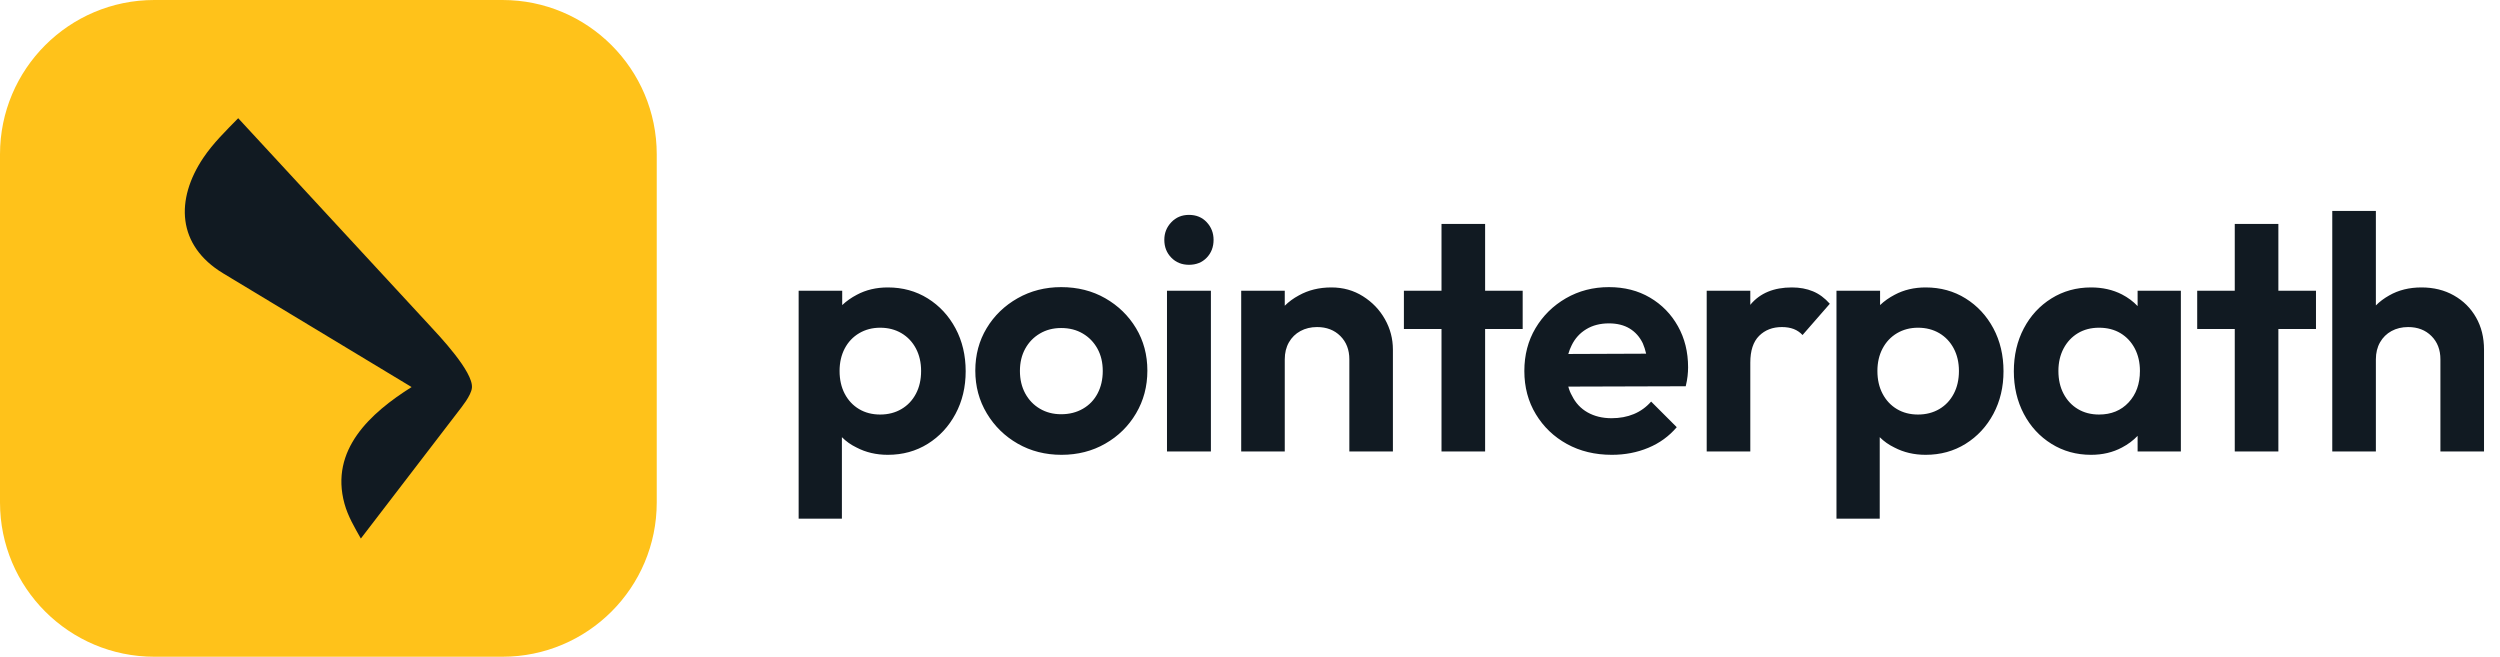
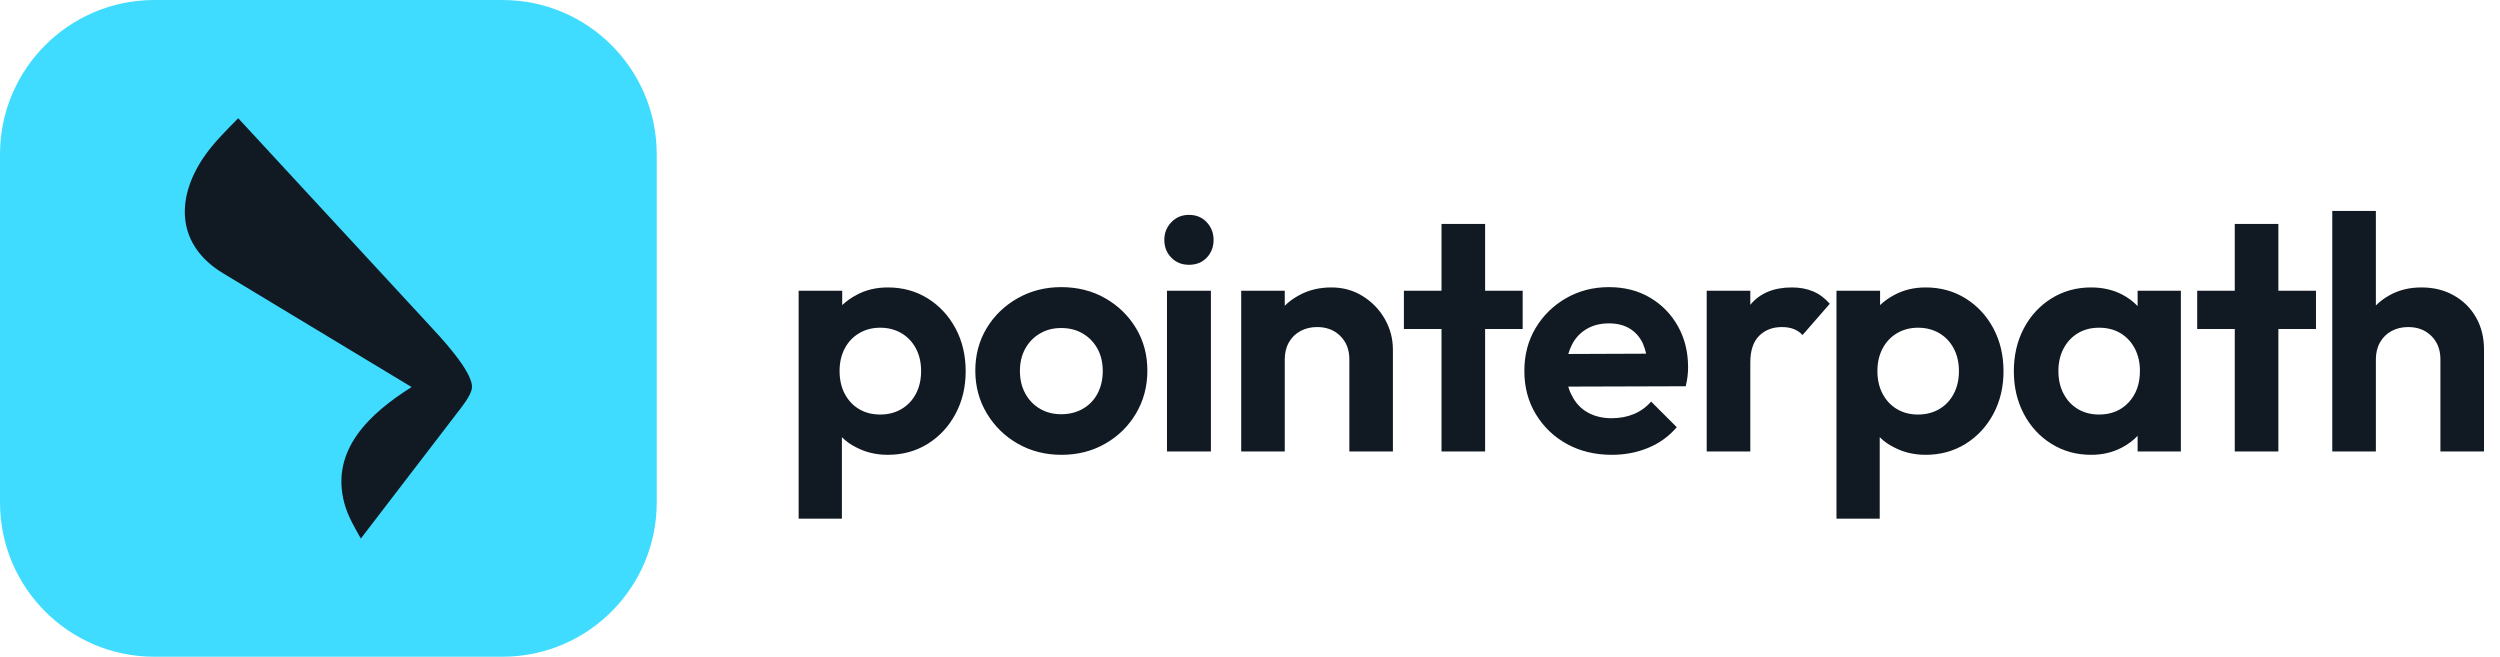
<svg xmlns="http://www.w3.org/2000/svg" viewBox="0 0 571 150" width="571" height="150" role="img" aria-label="PointerPath">
-   <rect x="0" y="0" width="150" height="150" rx="35.25" fill="#FFC21A" />
+   <rect x="0" y="0" width="150" height="150" rx="35.25" fill="#3FDCFF" />
  <path fill="#111A22" transform="translate(42.21 27) scale(0.4309)" d="M28.3 0C21.79 6.66 15.04 13.22 9.82 20.98C-5.03 43.07 -4.2 67.42 20.34 82.23L120.21 142.5C98.49 156.18 76.75 175.73 84.65 204.38C86.48 211.01 89.94 216.81 93.31 222.79L144.74 155.72C146.59 153.3 151.81 147.01 152.19 142.86C152.96 134.4 134.9 115.38 129.47 109.51L28.3 0Z" />
  <path fill="#111A22" d="M202.78 103.88Q198.82 103.88 195.63 102.21Q193.73 101.3 192.29 99.85V118.47H182.41V66.41H192.36V69.68Q193.81 68.31 195.71 67.32Q198.82 65.65 202.78 65.65Q207.87 65.65 211.9 68.16Q215.92 70.67 218.24 75Q220.56 79.33 220.56 84.8Q220.56 90.2 218.24 94.53Q215.92 98.86 211.9 101.37Q207.87 103.88 202.78 103.88ZM201.03 94.68Q203.76 94.68 205.89 93.43Q208.02 92.18 209.2 89.93Q210.38 87.69 210.38 84.73Q210.38 81.84 209.2 79.6Q208.02 77.36 205.89 76.1Q203.76 74.85 201.03 74.85Q198.37 74.85 196.24 76.1Q194.11 77.36 192.93 79.6Q191.76 81.84 191.76 84.73Q191.76 87.69 192.93 89.93Q194.11 92.18 196.2 93.43Q198.29 94.68 201.03 94.68ZM242.45 103.88Q236.9 103.88 232.45 101.33Q228.01 98.79 225.39 94.42Q222.76 90.05 222.76 84.65Q222.76 79.26 225.35 74.96Q227.93 70.67 232.42 68.12Q236.9 65.58 242.37 65.58Q248 65.58 252.44 68.12Q256.89 70.67 259.47 74.96Q262.06 79.26 262.06 84.65Q262.06 90.05 259.47 94.42Q256.89 98.79 252.44 101.33Q248 103.88 242.45 103.88ZM242.37 94.61Q245.18 94.61 247.35 93.35Q249.52 92.1 250.69 89.86Q251.87 87.62 251.87 84.73Q251.87 81.84 250.66 79.64Q249.44 77.43 247.31 76.18Q245.18 74.92 242.37 74.92Q239.64 74.92 237.51 76.18Q235.38 77.43 234.16 79.64Q232.95 81.84 232.95 84.73Q232.95 87.62 234.16 89.86Q235.38 92.1 237.51 93.35Q239.64 94.61 242.37 94.61ZM266.54 103.12V66.41H276.57V103.12ZM271.56 60.48Q269.12 60.48 267.53 58.85Q265.93 57.22 265.93 54.78Q265.93 52.43 267.53 50.76Q269.12 49.08 271.56 49.08Q274.06 49.08 275.62 50.76Q277.18 52.43 277.18 54.78Q277.18 57.22 275.62 58.85Q274.06 60.48 271.56 60.48ZM308.19 103.12V82.07Q308.19 78.8 306.14 76.75Q304.08 74.7 300.82 74.7Q298.69 74.7 297.02 75.61Q295.34 76.52 294.39 78.19Q293.44 79.86 293.44 82.07V103.12H283.49V66.41H293.44V69.83Q294.81 68.46 296.64 67.48Q299.9 65.65 304.08 65.65Q308.11 65.65 311.3 67.67Q314.5 69.68 316.32 72.91Q318.14 76.14 318.14 79.86V103.12ZM329.24 103.12V75.15H320.65V66.41H329.24V51.14H339.2V66.41H347.78V75.15H339.2V103.12ZM368.15 103.88Q362.38 103.88 357.89 101.41Q353.41 98.94 350.79 94.61Q348.16 90.28 348.16 84.73Q348.16 79.26 350.71 74.96Q353.26 70.67 357.66 68.12Q362.07 65.58 367.47 65.58Q372.79 65.58 376.85 67.97Q380.92 70.36 383.24 74.51Q385.56 78.65 385.56 83.89Q385.56 84.88 385.44 85.91Q385.33 86.93 385.02 88.22L358.2 88.3Q358.5 89.44 359.03 90.35Q360.25 92.86 362.6 94.19Q364.96 95.52 368.08 95.52Q370.89 95.52 373.17 94.57Q375.45 93.62 377.12 91.72L382.97 97.57Q380.31 100.69 376.47 102.28Q372.64 103.88 368.15 103.88ZM358.2 80.85 375.98 80.78Q375.68 79.48 375.22 78.42Q374.16 76.22 372.22 75.04Q370.28 73.86 367.47 73.86Q364.5 73.86 362.3 75.19Q360.1 76.52 358.96 78.88Q358.5 79.79 358.2 80.85ZM389.81 103.12V66.41H399.77V69.68Q399.77 69.6 399.84 69.53Q403.11 65.65 409.27 65.65Q411.93 65.65 414.06 66.53Q416.18 67.4 417.93 69.38L411.7 76.52Q410.86 75.61 409.69 75.15Q408.51 74.7 406.99 74.7Q403.8 74.7 401.78 76.71Q399.77 78.72 399.77 82.83V103.12ZM439.82 103.88Q435.87 103.88 432.68 102.21Q430.78 101.3 429.33 99.85V118.47H419.45V66.41H429.41V69.68Q430.85 68.31 432.75 67.32Q435.87 65.65 439.82 65.65Q444.91 65.65 448.94 68.16Q452.97 70.67 455.29 75Q457.6 79.33 457.6 84.8Q457.6 90.2 455.29 94.53Q452.97 98.86 448.94 101.37Q444.91 103.88 439.82 103.88ZM438.07 94.68Q440.81 94.68 442.94 93.43Q445.06 92.18 446.24 89.93Q447.42 87.69 447.42 84.73Q447.42 81.84 446.24 79.6Q445.06 77.36 442.94 76.1Q440.81 74.85 438.07 74.85Q435.41 74.85 433.28 76.1Q431.16 77.36 429.98 79.6Q428.8 81.84 428.8 84.73Q428.8 87.69 429.98 89.93Q431.16 92.18 433.25 93.43Q435.34 94.68 438.07 94.68ZM477.59 103.88Q472.58 103.88 468.55 101.37Q464.52 98.86 462.24 94.53Q459.96 90.2 459.96 84.8Q459.96 79.33 462.24 75Q464.52 70.67 468.55 68.16Q472.58 65.65 477.59 65.65Q481.54 65.65 484.66 67.25Q486.71 68.31 488.23 69.91V66.41H498.11V103.12H488.23V99.55Q486.71 101.14 484.66 102.21Q481.54 103.88 477.59 103.88ZM479.42 94.68Q483.6 94.68 486.18 91.91Q488.76 89.14 488.76 84.73Q488.76 81.84 487.59 79.6Q486.41 77.36 484.32 76.1Q482.23 74.85 479.42 74.85Q476.68 74.85 474.59 76.1Q472.5 77.36 471.32 79.6Q470.14 81.84 470.14 84.73Q470.14 87.69 471.32 89.93Q472.5 92.18 474.59 93.43Q476.68 94.68 479.42 94.68ZM510.42 103.12V75.15H501.84V66.41H510.42V51.14H520.38V66.41H528.97V75.15H520.38V103.12ZM557.39 103.12V82.07Q557.39 78.8 555.34 76.75Q553.29 74.7 550.02 74.7Q547.89 74.7 546.22 75.61Q544.55 76.52 543.6 78.19Q542.65 79.86 542.65 82.07V103.12H532.69V48.17H542.65V69.76Q543.94 68.46 545.69 67.48Q548.88 65.65 553.06 65.65Q557.24 65.65 560.47 67.48Q563.7 69.3 565.52 72.49Q567.35 75.68 567.35 79.86V103.12Z" />
</svg>
